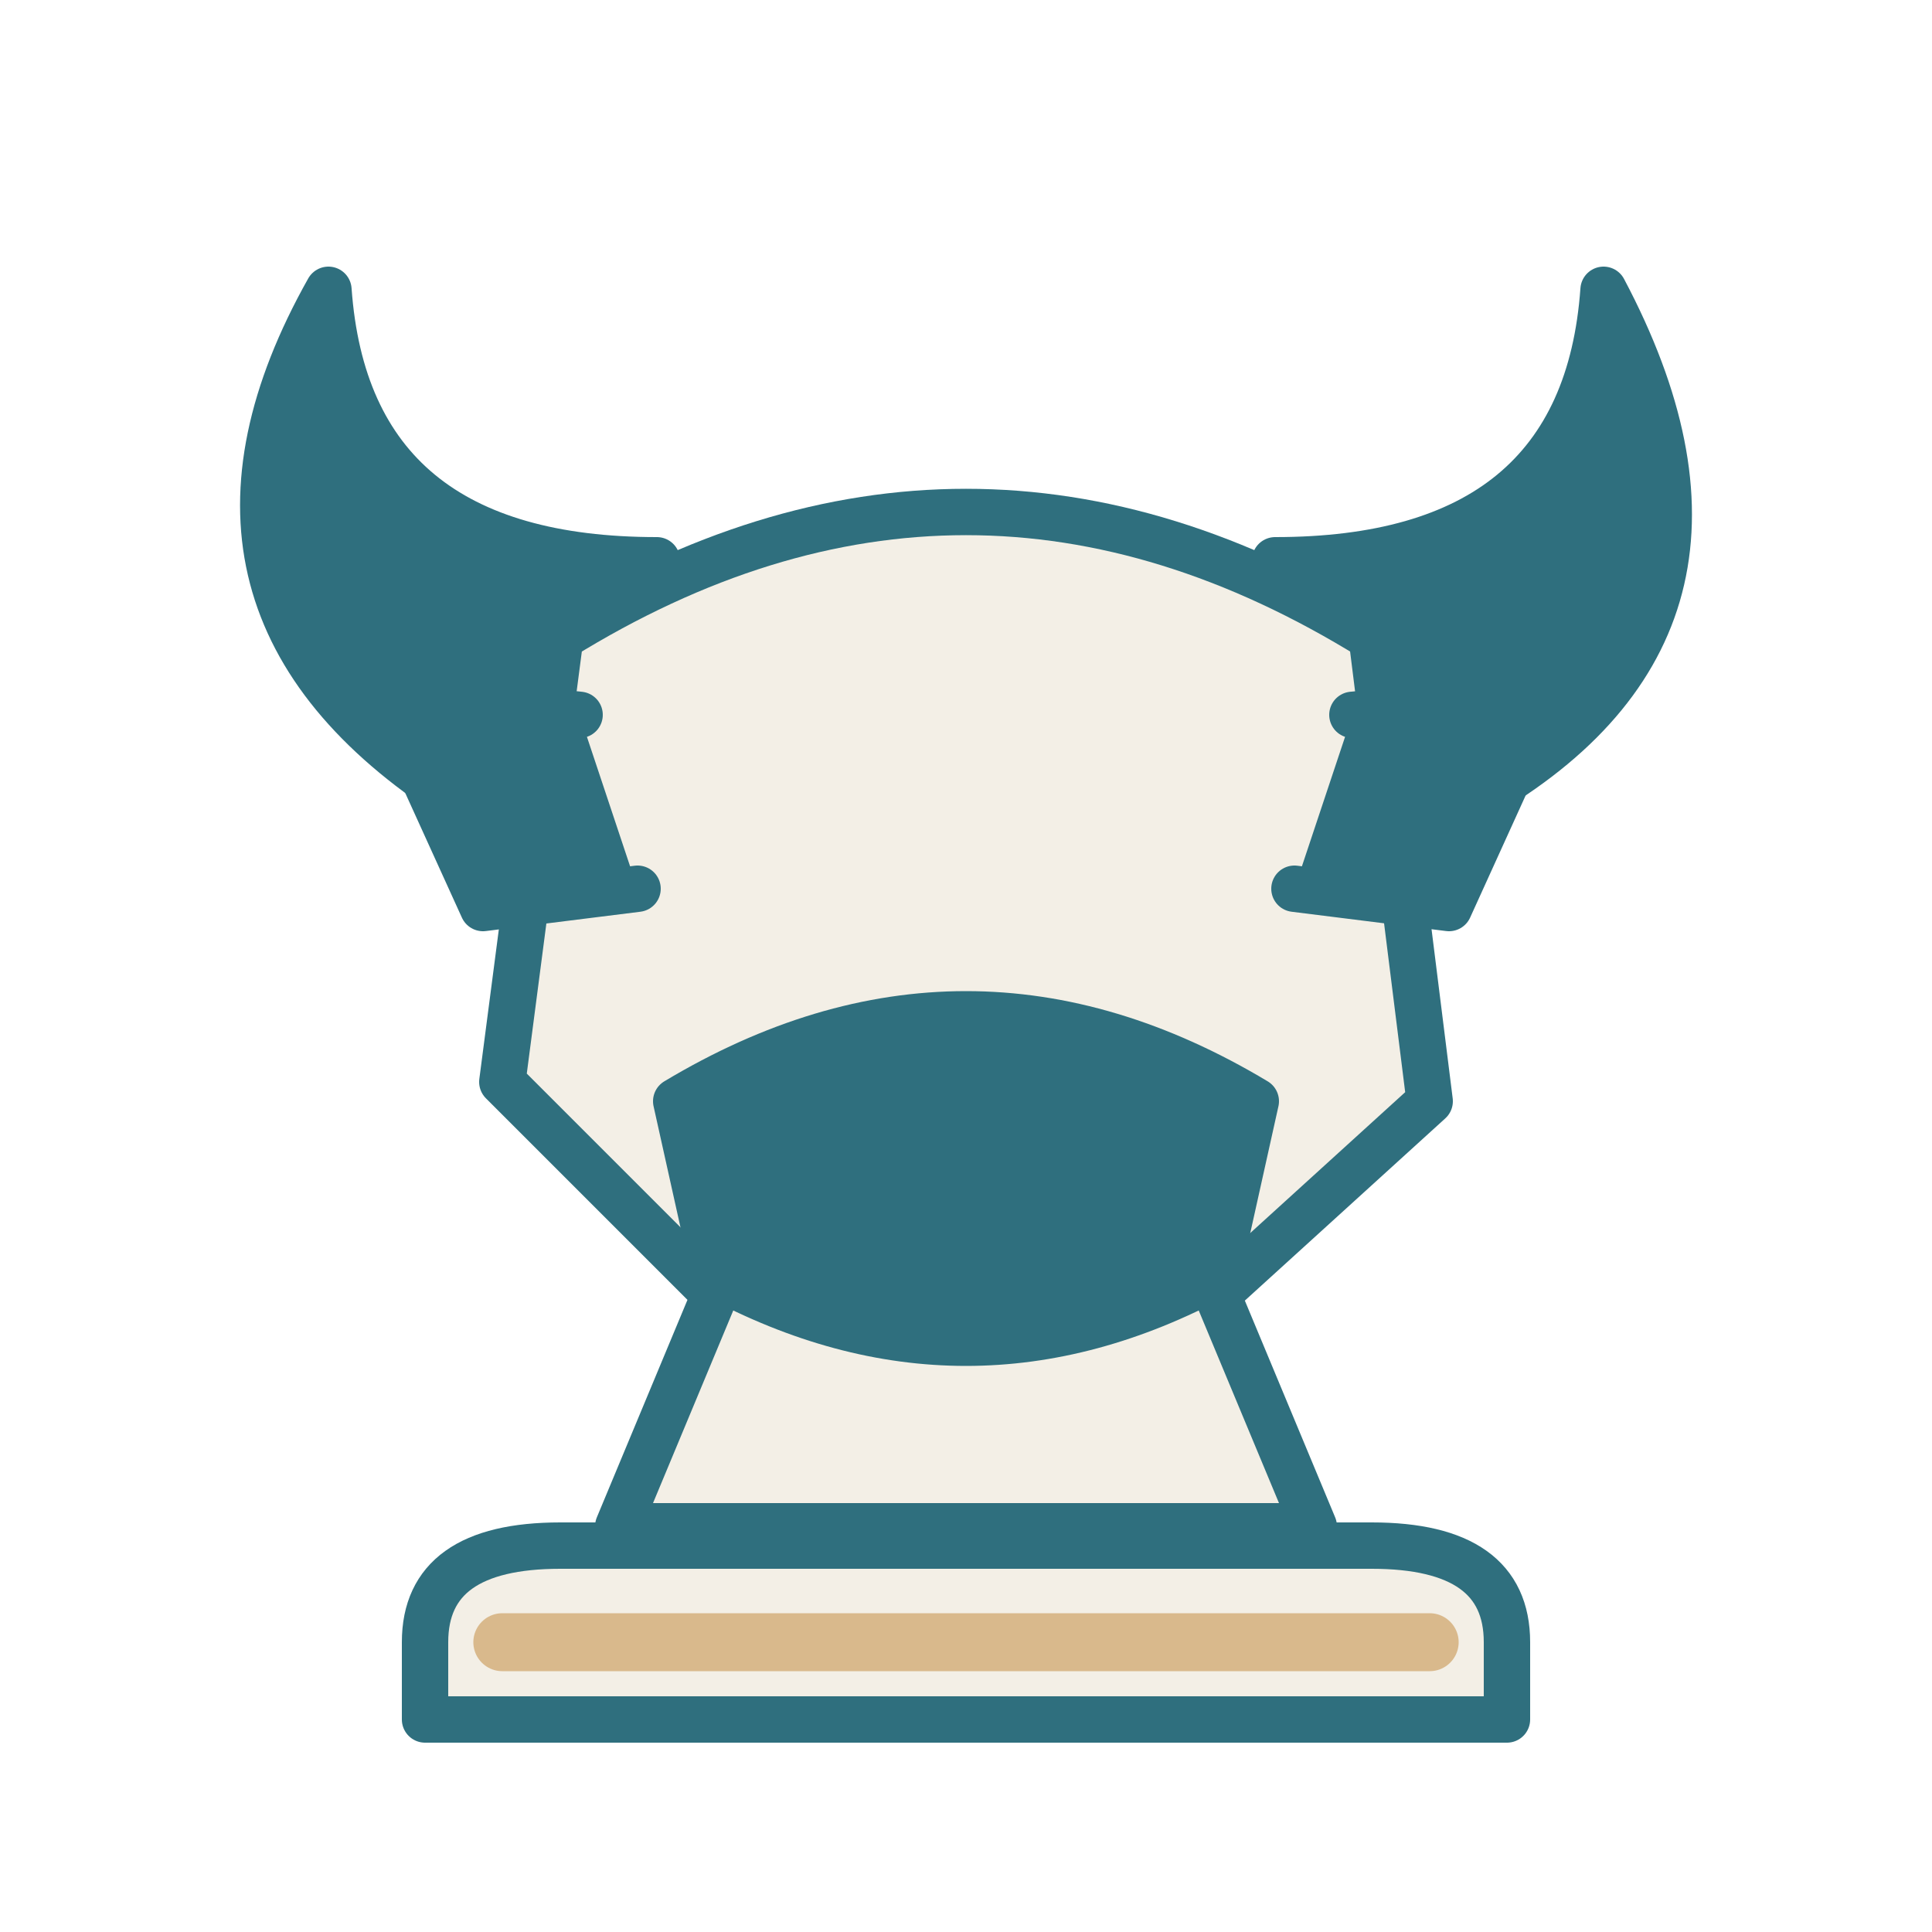
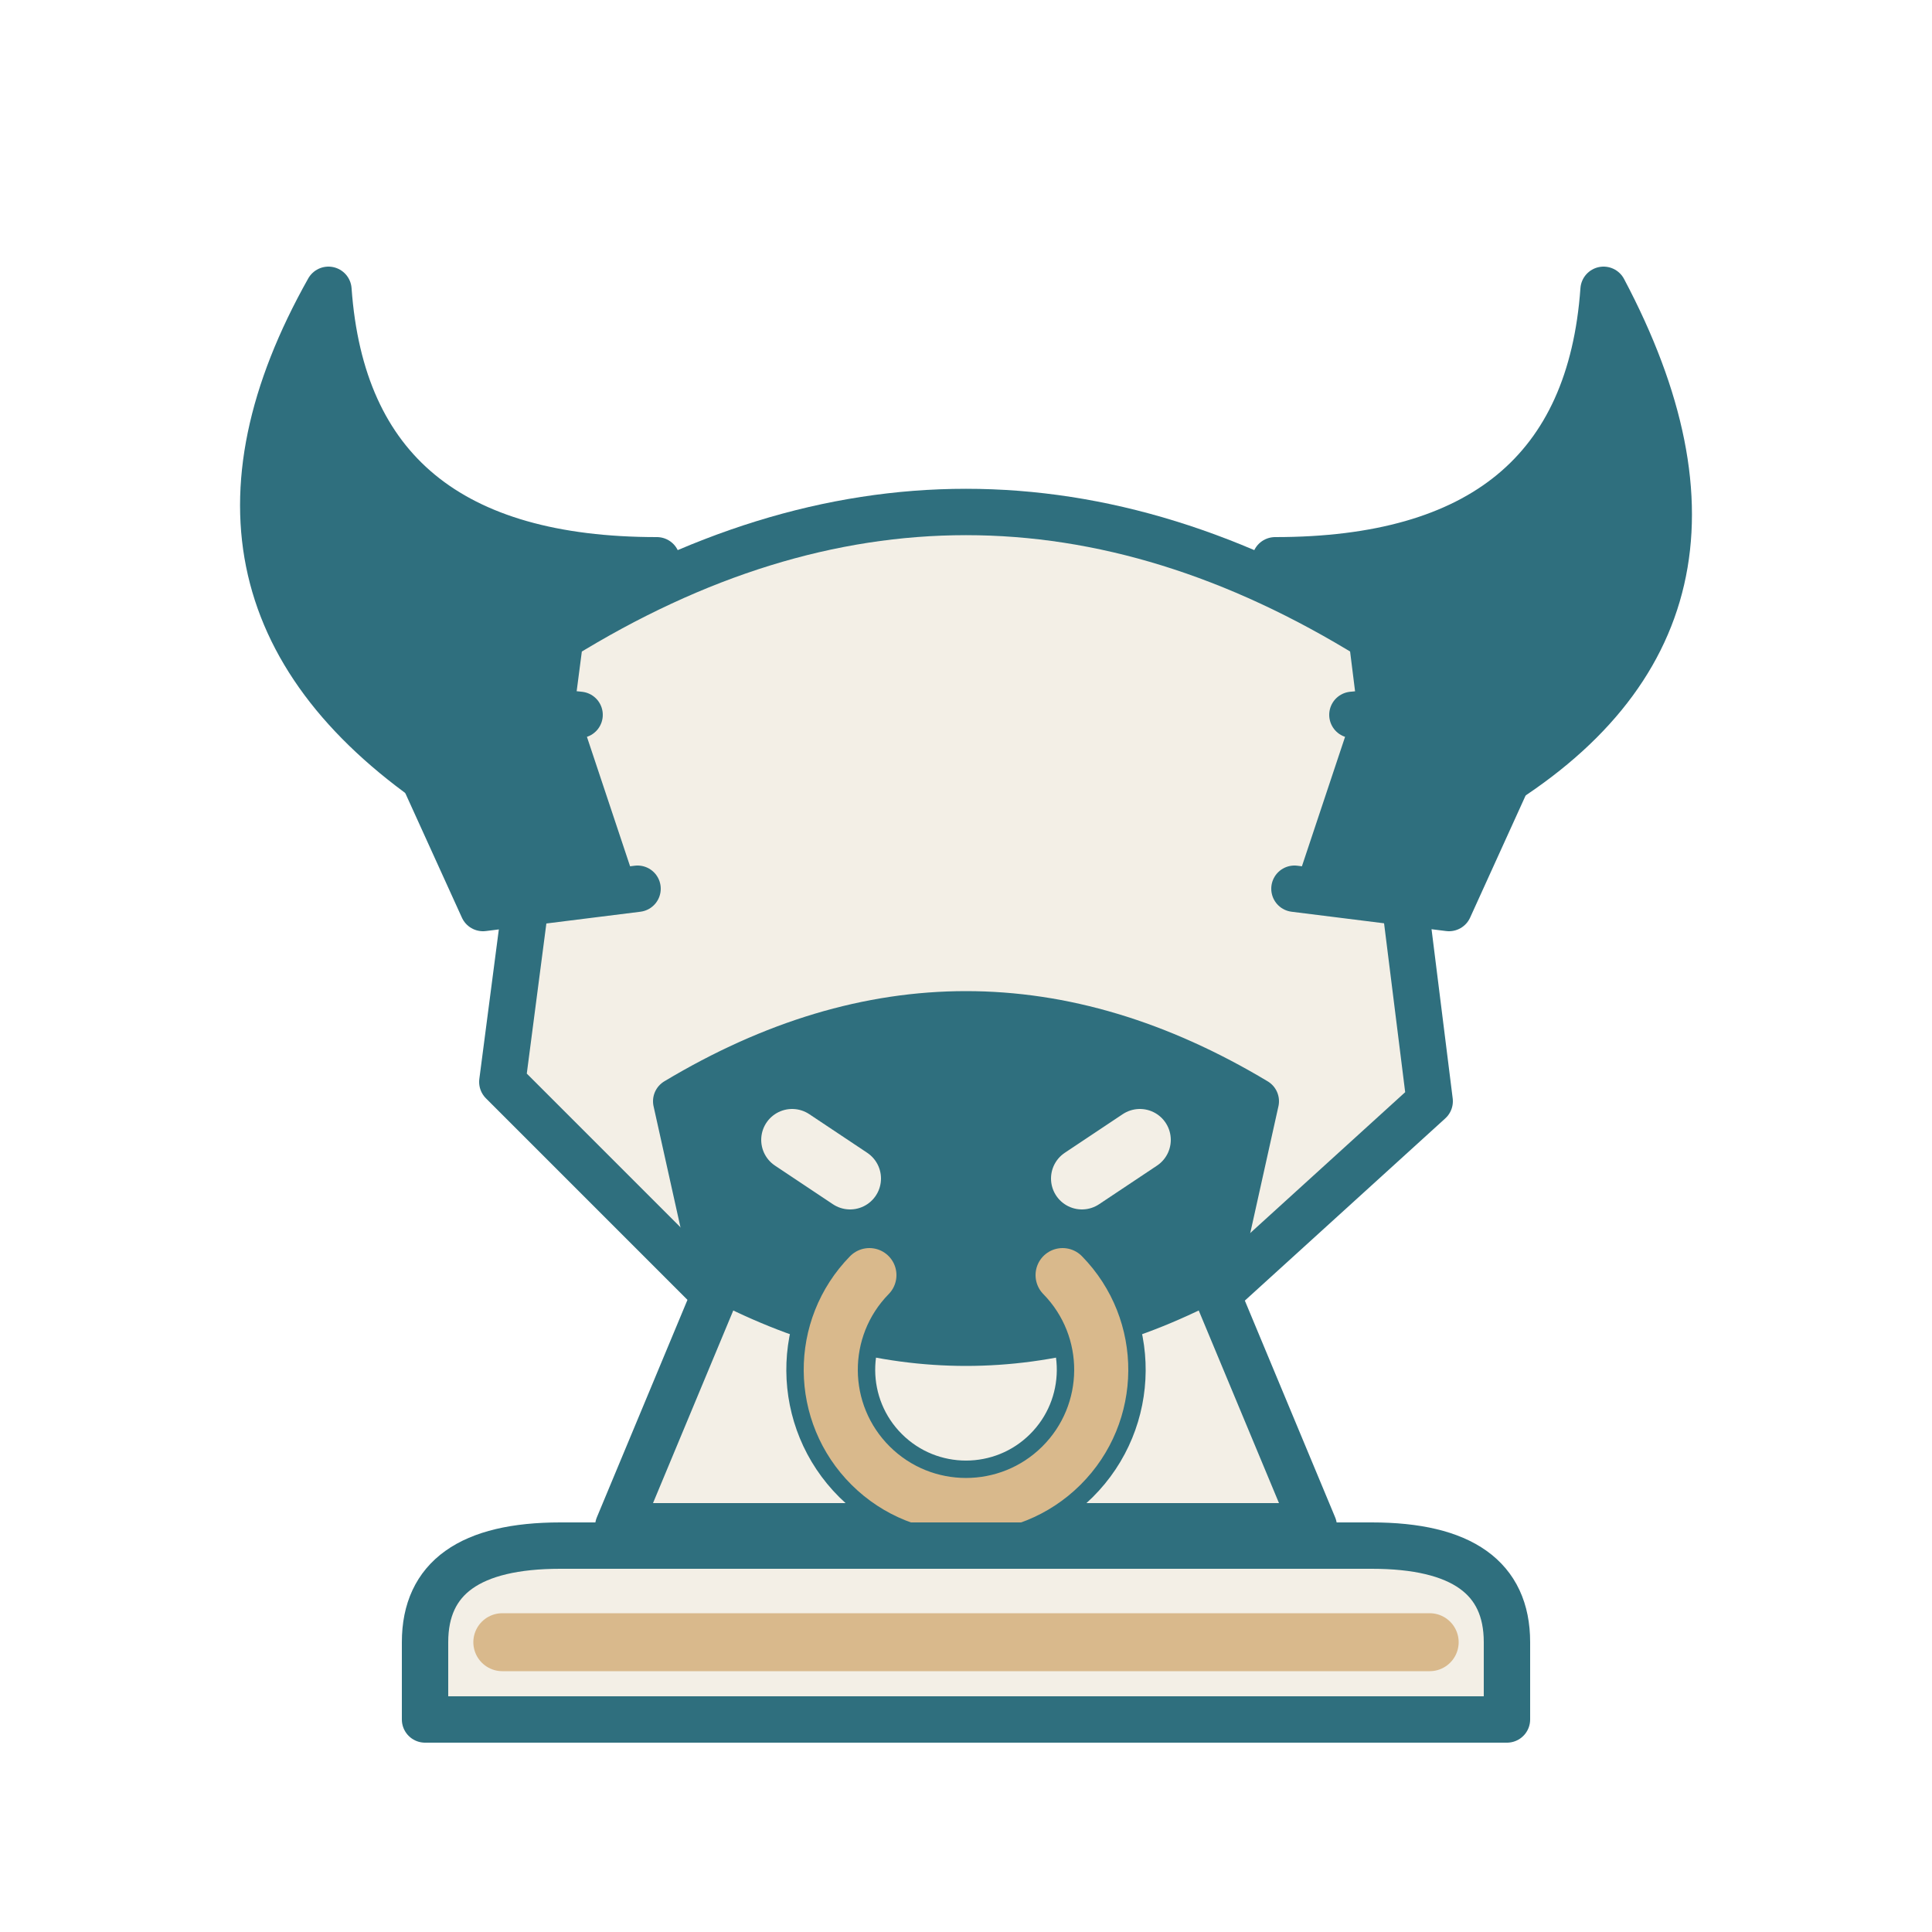
<svg xmlns="http://www.w3.org/2000/svg" viewBox="0 0 100 100">
  <g fill="#F3EFE6" stroke="#2F6F7E" stroke-width="2.4" stroke-linejoin="round" stroke-linecap="round">
    <path d="M23 41 Q8 31 17 15 Q18 29 34 29 M66 29 Q82 29 83 15 Q92 32 77 41" fill="#2F6F7E" />
    <path d="M29 33 Q50 20 71 33 L74 57 L63 67 L68 79 H32 L37 67 L26 56Z" />
    <path d="M30 37 L20 36 L25 47 L33 46 M70 37 L80 36 L75 47 L67 46" fill="#2F6F7E" />
    <path d="M35 57 Q50 48 65 57 L63 66 Q50 73 37 66Z" fill="#2F6F7E" />
-     <path d="M42 59 L44 61 M56 61 L58 59" fill="none" stroke-width="3" />
+     <path d="M41 59 L44 61 M56 61 L59 59" fill="none" stroke="#F3EFE6" stroke-width="3.2" />
+     <path d="M45 66 A7 7 0 1 0 55 66" fill="none" stroke="#2F6F7E" stroke-width="4.6" />
+     <path d="M45 66 A7 7 0 1 0 55 66" fill="none" stroke="#D9B98C" stroke-width="2.8" />
    <path d="M22 89 V85 Q22 80 29 80 H71 Q78 80 78 85 V89Z" />
    <path d="M26 85 H74" stroke="#D9B98C" stroke-width="3" />
  </g>
</svg>
